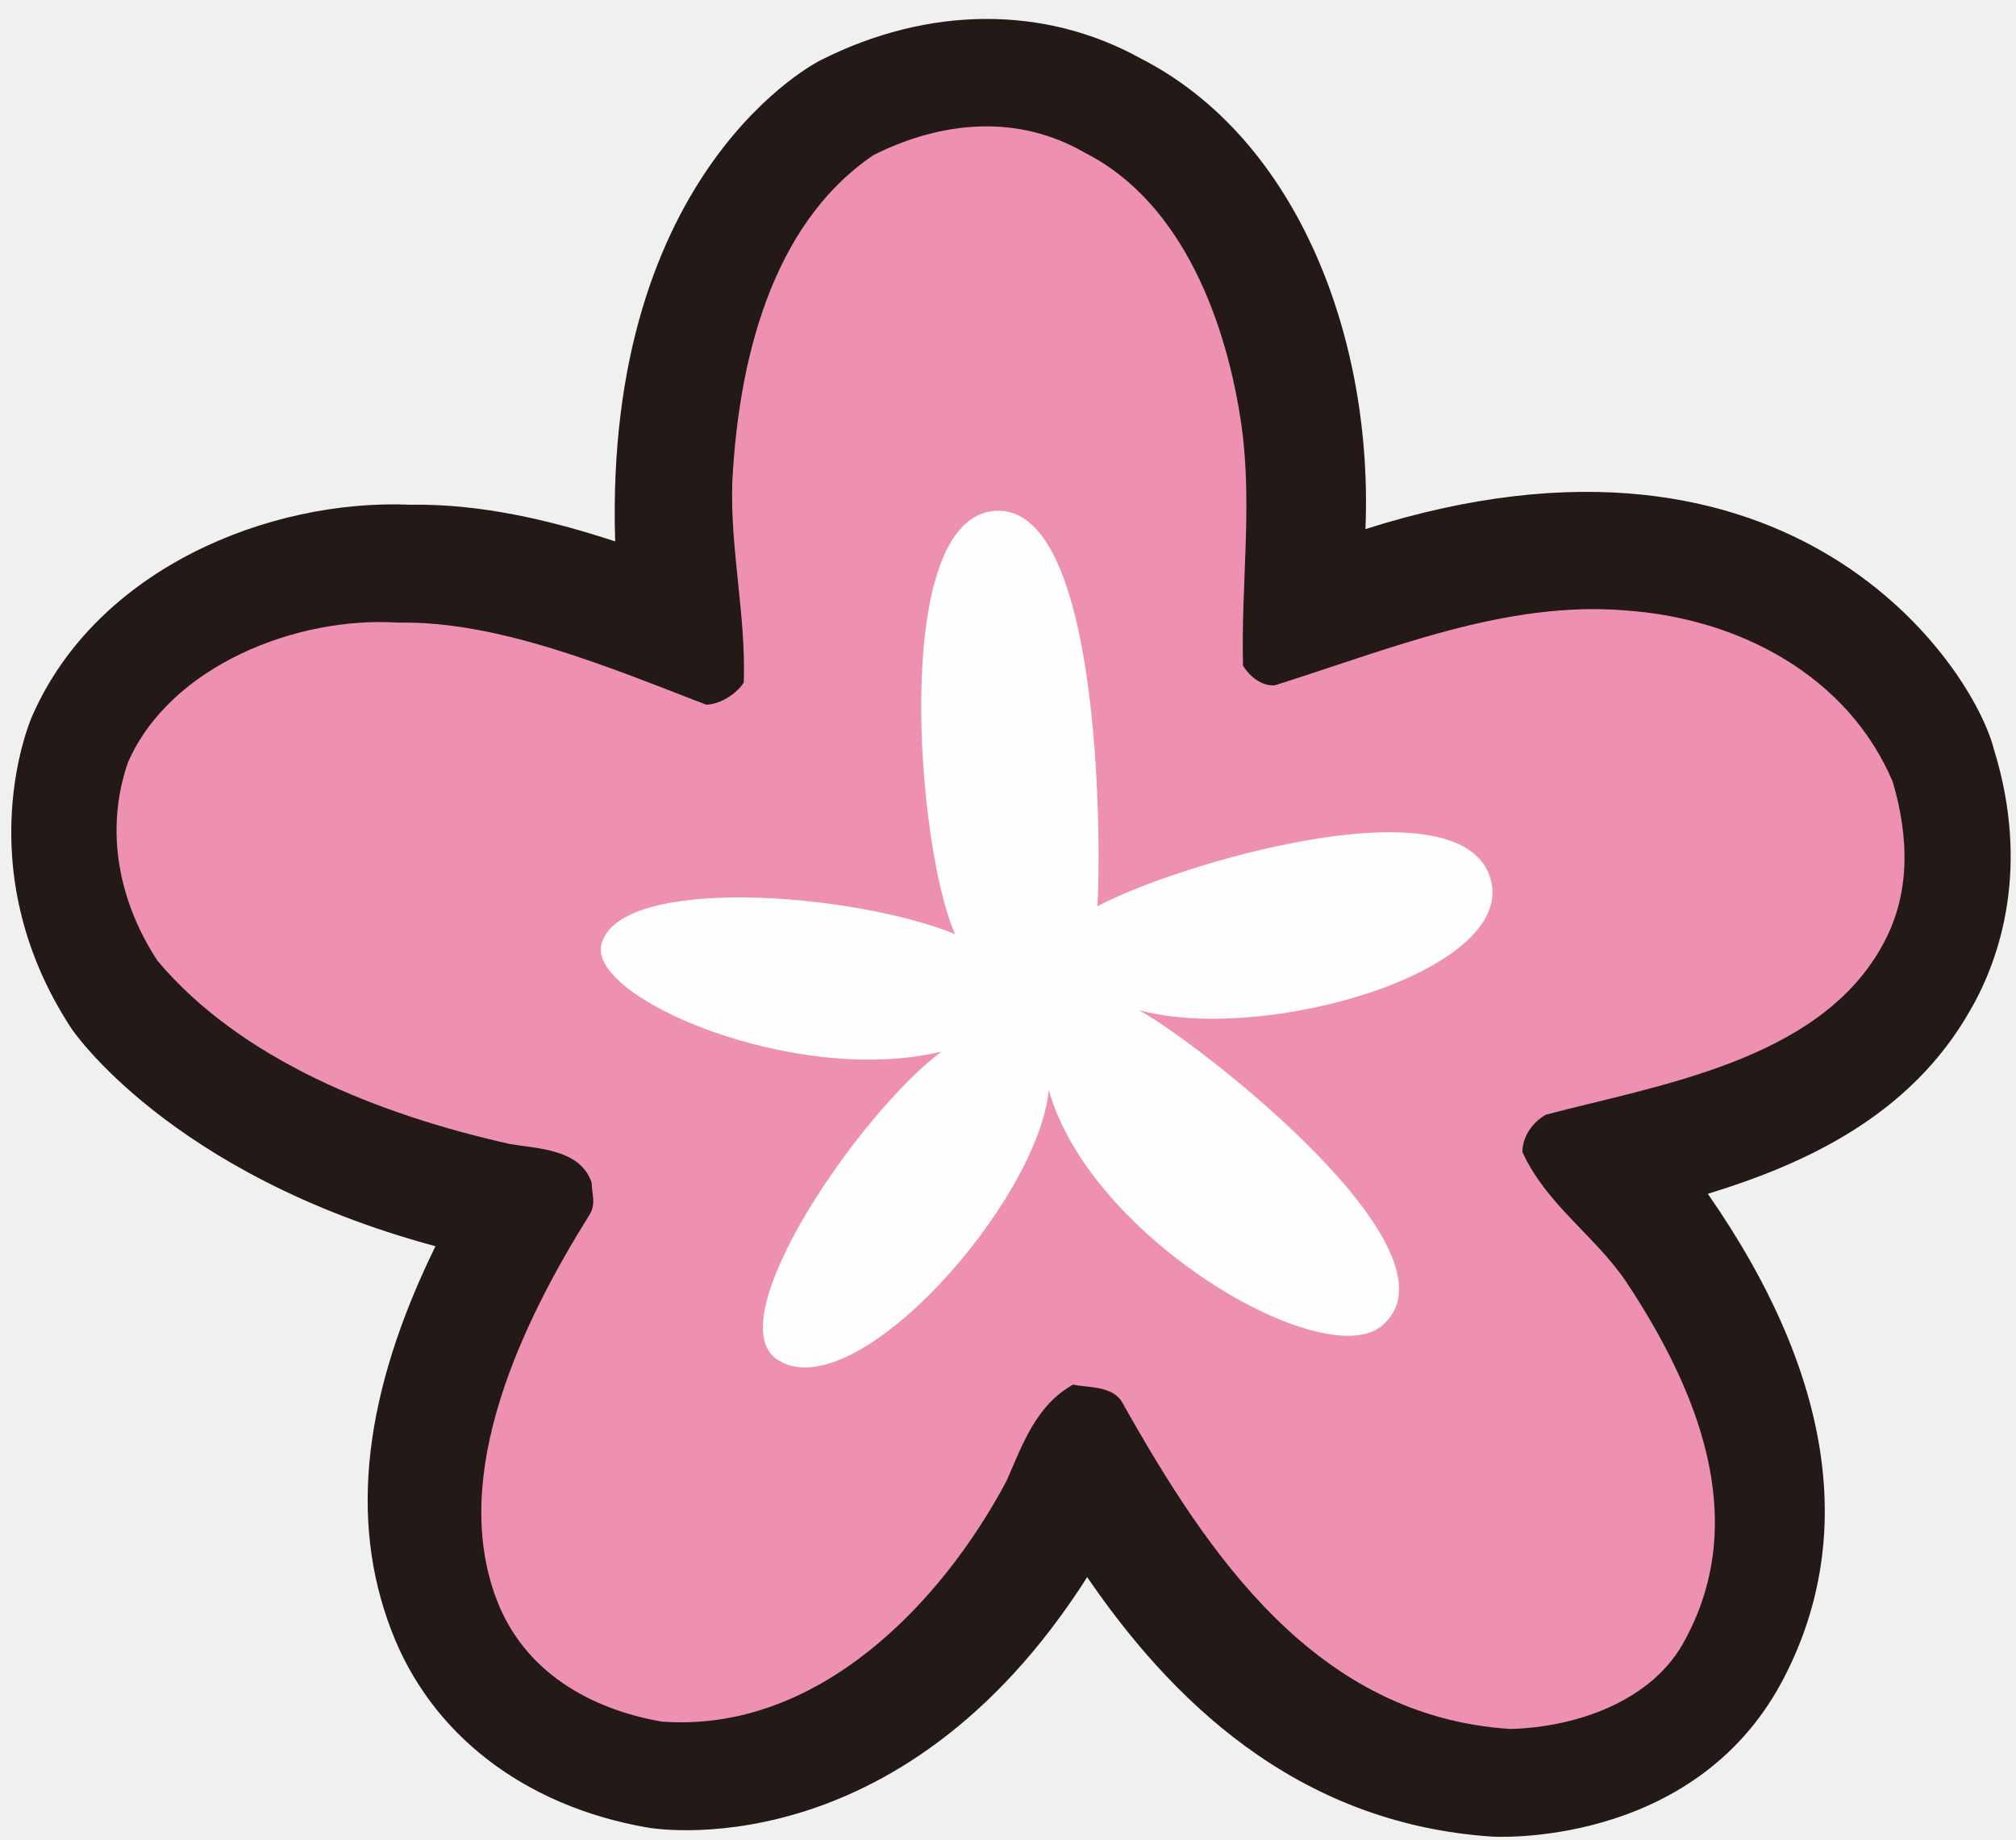
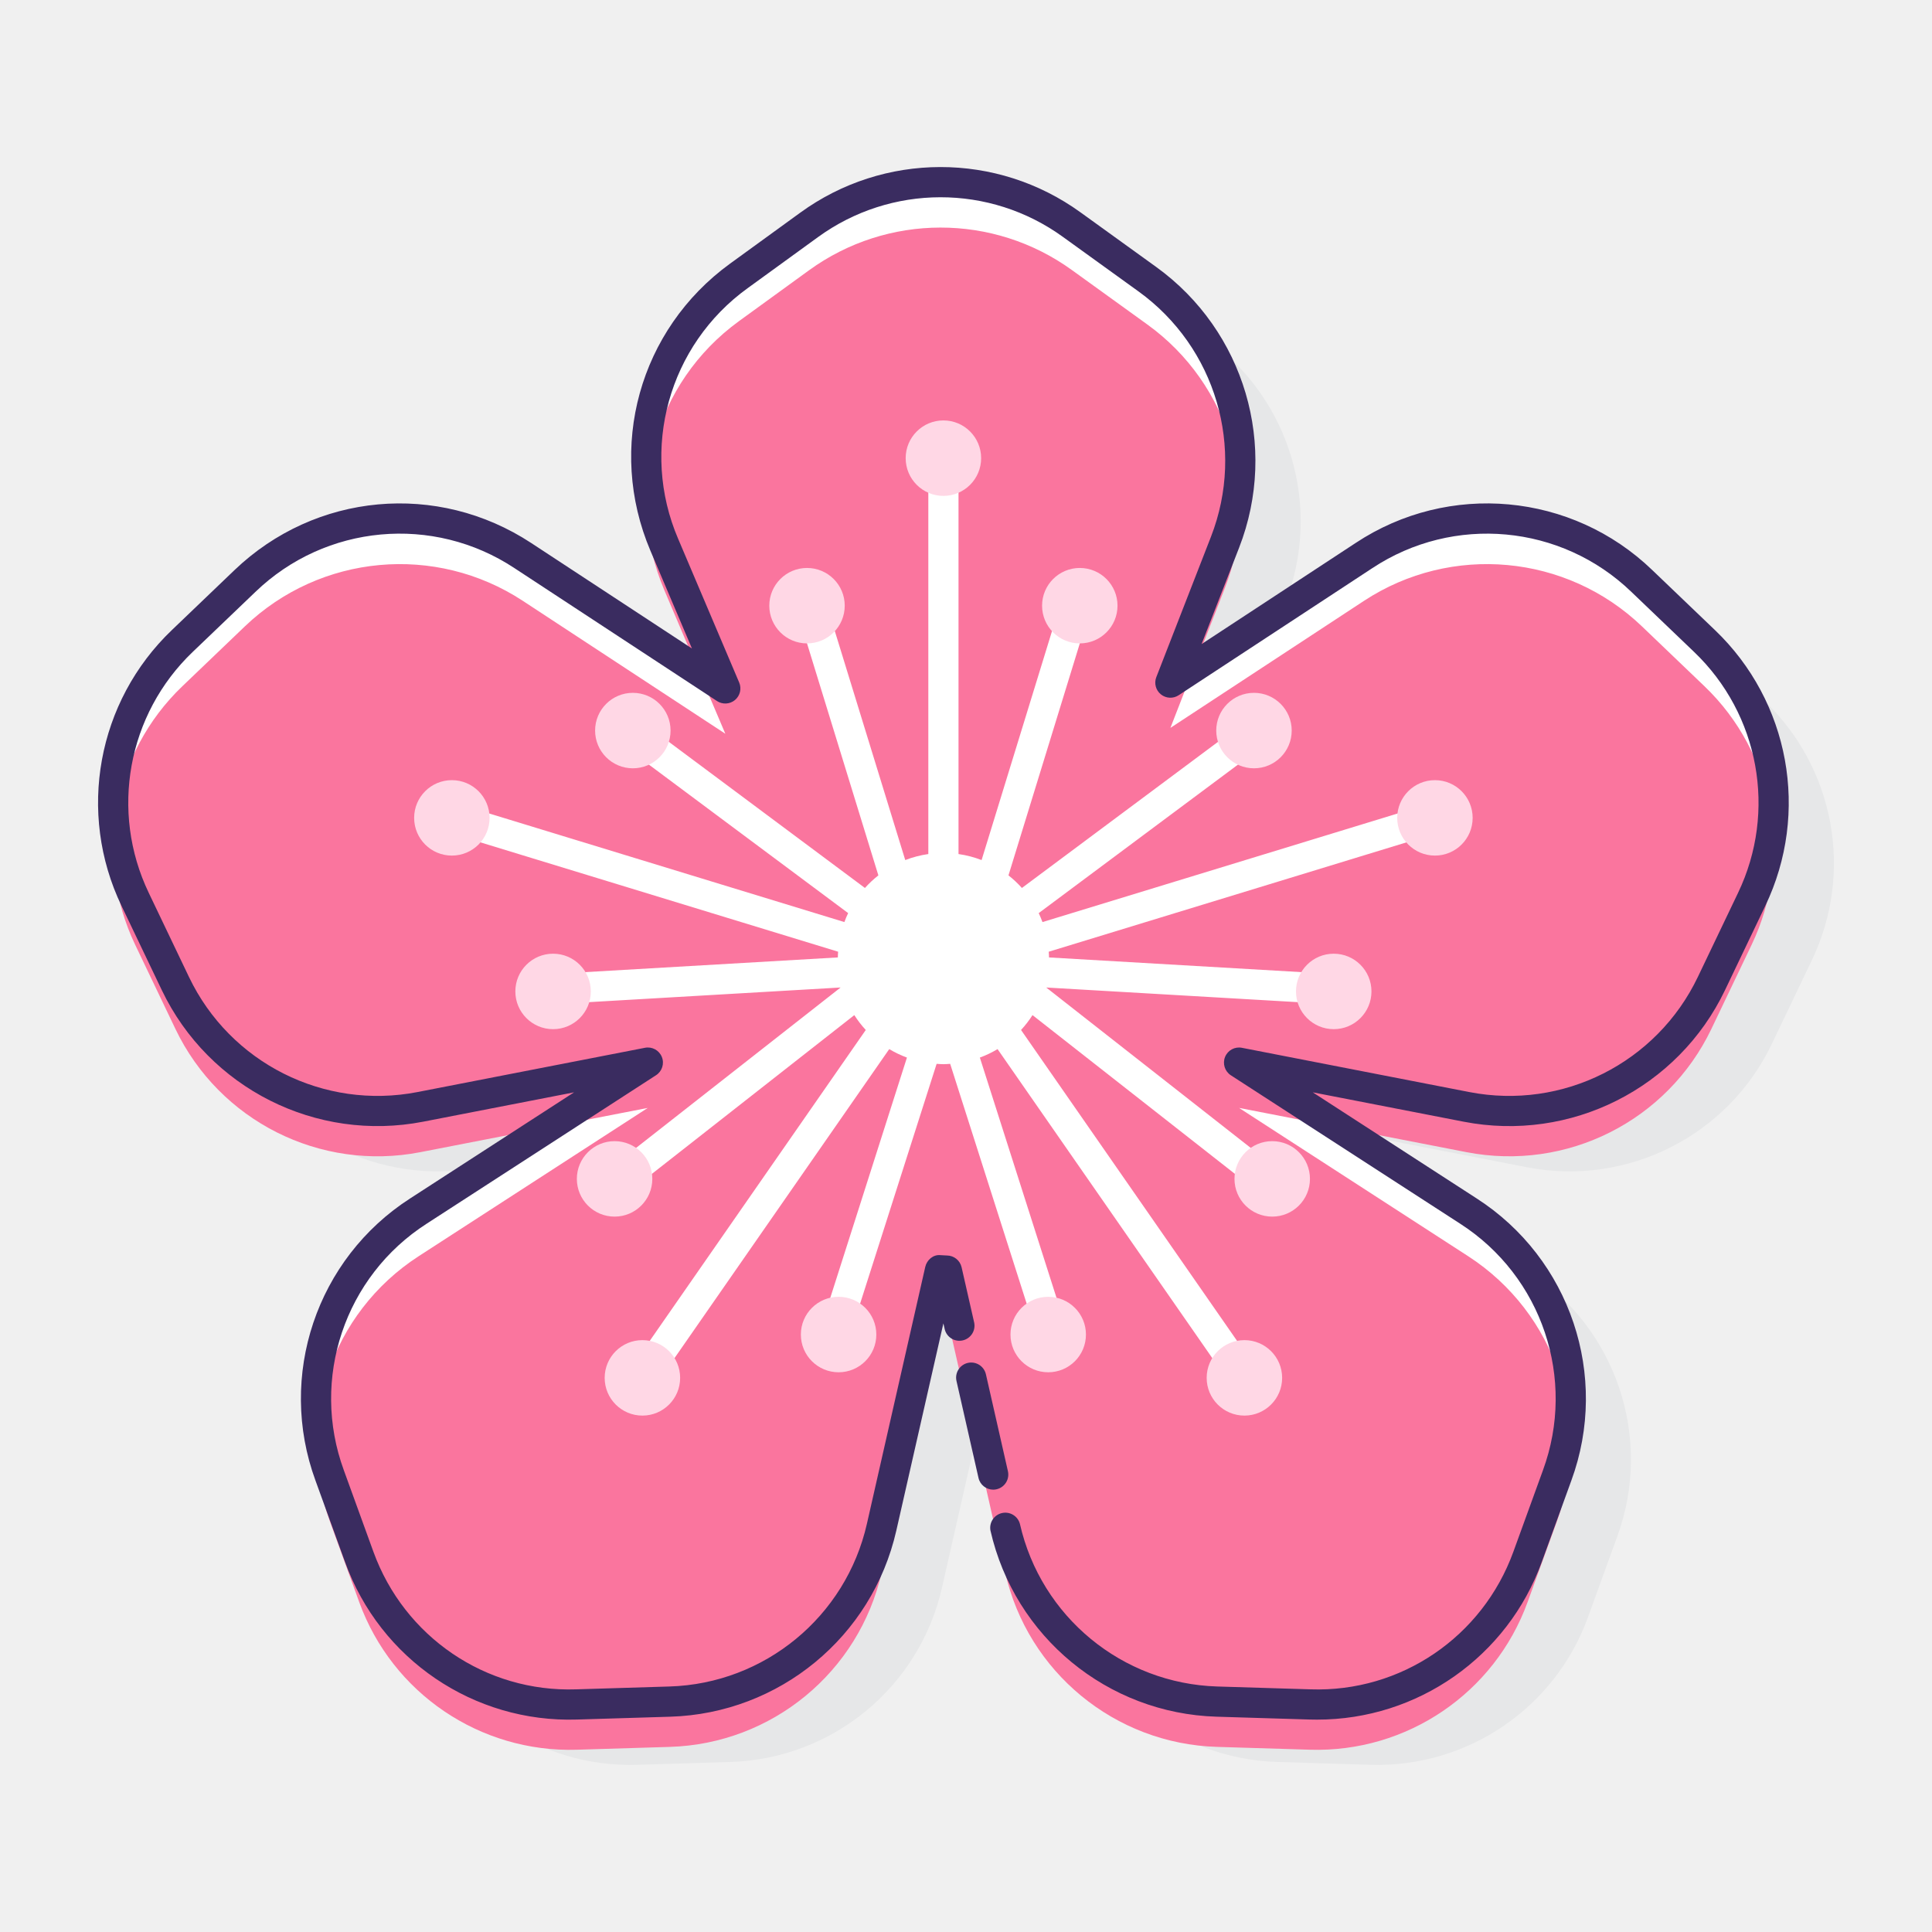
- <svg xmlns="http://www.w3.org/2000/svg" t="1693233066120" class="icon" viewBox="0 0 1122 1024" version="1.1" p-id="1701" width="219.141" height="200">
-   <path d="M950.49 664.478c54.86-16.765 113.239-43.901 146.279-102.607 16.82-29.053 33.051-79.73 12.963-144.689-11.438-45.557-111.3-198.427-349.805-122.684 4.39-105.123-37.104-217.044-125.135-261.991C581.392 2.919 516.706 3.181 456.595 33.574c0 0-120.614 59.577-114.23 267.765-36.505-11.961-74.937-21.003-114.034-20.404-78.26-3.333-174.538 35.372-210.508 117.825 0 0-37.234 83.38 21.94 173.753 0 0 54.196 81.19 202.599 121.148-40.023 81.724-48.15 152.14-24.674 213.515 21.951 58.052 73.946 98.086 142.63 110.047 0 0 139.493 26.068 244.747-139.373 45.089 65.83 114.634 137.118 225.476 144.428 0 0 111.169 6.983 161.117-86.103 41.287-77.41 30.11-169.102-41.178-271.709" fill="#231916" p-id="1702" />
-   <path d="M691.015 237.317c6.122 44.152-0.403 88.707 0.795 133.12 3.66 6.253 10.567 11.569 17.626 11.035 63.63-20.012 128.654-47.278 195.214-41.69 63.902 4.39 124.002 36.908 148.741 95.352 8.976 30.393 10.436 63.237-6.514 92.432-35.579 62.965-124.144 76.408-186.575 92.89-7.31 4.259-12.963 12.037-13.029 20.752 13.356 29.119 39.696 46.015 57.311 71.549 40.492 60.906 69.414 132.521 33.574 199.353-17.887 34.838-60.972 49.272-97.541 50.263-107.912-6.972-168.023-96.212-216.358-182.326-5.654-8.846-18.879-7.517-26.994-9.369-20.611 11.438-28.127 33.236-37.104 53.651-36.374 68.423-105.254 140.375-191.891 133.926-39.631-6.917-76.528-27.528-91.888-67.965-26.602-69.817 14.358-154.254 51.461-213.776 4.249-6.318 1.394-12.31 1.46-18.149-6.188-18.693-29.587-18.955-45.35-21.548-73.401-16.493-149.798-46.875-196.216-101.942-21.809-33.117-29.522-72.878-16.558-110.439 23.683-54.261 94.687-81.528 150.147-77.868 56.048-1.198 118.283 25.132 171.749 45.677 7.843-0.261 16.754-5.991 20.872-12.299 1.264-37.703-7.647-73.946-6.384-111.714 3.388-66.233 21.275-143.099 78.597-181.923 37.964-19.02 80.319-23.007 117.76-1.198 54.904 27.79 79.12 95.82 87.094 152.206" fill="#EE90B2" p-id="1703" />
-   <path d="M531.576 519.92C510.366 473.437 494.875 286.121 554.845 284.323c59.85-1.928 57.845 197.033 55.862 220.16 42.616-23.127 198.939-69.61 218.156-17.408 19.347 52.061-123.479 94.557-194.887 75.199 34.707 19.347 183.383 135.19 135.103 175.681-32.049 26.929-162.162-48.27-185.377-131.268-5.774 61.778-107.041 177.283-150.528 150.484-34.772-21.014 44.413-136.976 90.755-171.825-81.114 19.489-196.739-29.718-189.222-59.708 9.63-38.563 138.894-29.13 196.869-5.719" fill="#FEFEFE" p-id="1704" />
+ <svg xmlns="http://www.w3.org/2000/svg" t="1720431189780" class="icon" viewBox="0 0 1024 1024" version="1.1" p-id="12729" width="200" height="200">
+   <path d="M935.392 371.712l-33.144-31.736a118.776 118.776 0 0 0-147.312-13.512l-102.6 67.336 28.968-74.4A118.76 118.76 0 0 0 640.128 180l-40.08-28.928a118.768 118.768 0 0 0-139.272 0.2l-37.136 26.96a118.76 118.76 0 0 0-39.536 142.544l32.336 76.128-107.328-70.44a118.776 118.776 0 0 0-147.312 13.512l-33.144 31.736a118.776 118.776 0 0 0-25.008 137.016l21.32 44.592a118.768 118.768 0 0 0 129.84 65.352l120.52-23.448-121.456 78.616a118.76 118.76 0 0 0-47.104 140.224l15.656 43.136a118.776 118.776 0 0 0 115.256 78.192l49.4-1.504a118.768 118.768 0 0 0 112.2-92.408l30.944-136.24c1.224 0.04 2.424 0.184 3.656 0.184l30.904 136.048a118.768 118.768 0 0 0 112.2 92.408l49.4 1.504a118.768 118.768 0 0 0 115.256-78.192l15.656-43.136a118.76 118.76 0 0 0-47.104-140.224l-121.456-78.616 120.52 23.448a118.776 118.776 0 0 0 129.84-65.352l21.32-44.592a118.8 118.8 0 0 0-25.024-137.008z" fill="#E6E7E8" p-id="12730" />
+   <path d="M903.392 339.712l-33.144-31.736a118.776 118.776 0 0 0-147.312-13.512l-102.6 67.336 28.968-74.4A118.76 118.76 0 0 0 608.128 148l-40.08-28.928a118.768 118.768 0 0 0-139.272 0.2l-37.136 26.96a118.76 118.76 0 0 0-39.536 142.544l32.336 76.128-107.328-70.44a118.776 118.776 0 0 0-147.312 13.512l-33.144 31.736a118.776 118.776 0 0 0-25.016 137.016l21.32 44.592a118.768 118.768 0 0 0 129.84 65.352l120.52-23.448-121.456 78.616a118.76 118.76 0 0 0-47.104 140.224l15.656 43.136a118.776 118.776 0 0 0 115.256 78.192l49.4-1.504a118.768 118.768 0 0 0 112.2-92.408l30.944-136.24c1.224 0.04 2.424 0.184 3.656 0.184l30.904 136.048a118.768 118.768 0 0 0 112.2 92.408l49.4 1.504a118.768 118.768 0 0 0 115.256-78.192l15.656-43.136a118.76 118.76 0 0 0-47.104-140.224l-121.456-78.616 120.52 23.448a118.776 118.776 0 0 0 129.84-65.352l21.32-44.592a118.776 118.776 0 0 0-25.016-137.008z" fill="#FFFFFF" p-id="12731" />
+   <path d="M903.392 363.712l-33.144-31.736a118.776 118.776 0 0 0-147.312-13.512l-102.6 67.336 28.968-74.4A118.76 118.76 0 0 0 608.128 172l-40.08-28.928a118.768 118.768 0 0 0-139.272 0.2l-37.136 26.96a118.76 118.76 0 0 0-39.536 142.544l32.336 76.128-107.328-70.44a118.776 118.776 0 0 0-147.312 13.512l-33.144 31.736a118.776 118.776 0 0 0-25.016 137.016l21.32 44.592a118.768 118.768 0 0 0 129.84 65.352l120.52-23.448-121.456 78.616a118.76 118.76 0 0 0-47.104 140.224l15.656 43.136a118.776 118.776 0 0 0 115.256 78.192l49.4-1.504a118.768 118.768 0 0 0 112.2-92.408l30.944-136.24c1.224 0.04 2.424 0.184 3.656 0.184l30.904 136.048a118.768 118.768 0 0 0 112.2 92.408l49.4 1.504a118.768 118.768 0 0 0 115.256-78.192l15.656-43.136a118.76 118.76 0 0 0-47.104-140.224l-121.456-78.616 120.52 23.448a118.776 118.776 0 0 0 129.84-65.352l21.32-44.592a118.776 118.776 0 0 0-25.016-137.008z" fill="#FA759E" p-id="12732" />
+   <path d="M698.056 911.44c-1.312 0-2.608-0.016-3.92-0.056l-49.4-1.504a126.792 126.792 0 0 1-119.768-98.632 8.008 8.008 0 0 1 15.608-3.544 110.736 110.736 0 0 0 104.64 86.176l49.4 1.504c47.936 1.632 91.136-27.832 107.496-72.912l15.664-43.144a110.256 110.256 0 0 0-43.928-130.784l-121.464-78.616a8.024 8.024 0 0 1-3.08-9.712 7.96 7.96 0 0 1 8.952-4.856l120.52 23.456a110.8 110.8 0 0 0 121.088-60.952l21.32-44.592a110.576 110.576 0 0 0-23.328-127.784l-33.152-31.736a110.24 110.24 0 0 0-137.384-12.6L624.72 368.488a8 8 0 0 1-11.848-9.6l28.968-74.408a110.784 110.784 0 0 0-38.4-130.008l-40.08-28.92a110.536 110.536 0 0 0-129.896 0.184l-37.136 26.96a110.256 110.256 0 0 0-36.872 132.944l32.336 76.128a8 8 0 0 1-11.752 9.808L272.72 301.152a110.232 110.232 0 0 0-137.384 12.6l-33.152 31.736a110.568 110.568 0 0 0-23.32 127.784l21.32 44.592a110.8 110.8 0 0 0 121.088 60.952l120.512-23.456a7.984 7.984 0 0 1 5.872 14.568l-121.456 78.616a110.24 110.24 0 0 0-43.936 130.784l15.656 43.144c16.36 45.072 59.512 74.56 107.496 72.912l49.4-1.504a110.768 110.768 0 0 0 104.648-86.176l30.944-136.232c0.848-3.736 4.28-6.632 8.056-6.216l1.872 0.104c0.52 0.032 1.048 0.08 1.576 0.08a8 8 0 0 1 7.752 6.224l6.704 29.48a8.008 8.008 0 0 1-15.608 3.544l-0.744-3.272-24.952 109.84a126.776 126.776 0 0 1-119.76 98.632l-49.4 1.504a126.384 126.384 0 0 1-123.016-83.464l-15.656-43.144a126.168 126.168 0 0 1 50.28-149.672l86.752-56.152-79.936 15.552a126.8 126.8 0 0 1-138.584-69.752l-21.32-44.592a126.552 126.552 0 0 1 26.688-146.24l33.152-31.744c42.912-41.088 107.568-47 157.232-14.416l85.248 55.944-22.008-51.824c-23.224-54.672-5.872-117.24 42.2-152.152l37.136-26.96a126.52 126.52 0 0 1 148.656-0.2l40.08 28.92a126.768 126.768 0 0 1 43.944 148.792l-19.88 51.08 81.672-53.6a126.176 126.176 0 0 1 157.224 14.416l33.152 31.736a126.544 126.544 0 0 1 26.704 146.248l-21.32 44.592a126.744 126.744 0 0 1-138.584 69.752l-79.936-15.552 86.752 56.152a126.192 126.192 0 0 1 50.288 149.672l-15.664 43.144a126.528 126.528 0 0 1-119.104 83.512z" fill="#3A2C60" p-id="12733" />
+   <path d="M526.424 789.552c-3.648 0-6.952-2.512-7.8-6.224l-11.64-51.256a8 8 0 1 1 15.6-3.544l11.64 51.256a8.008 8.008 0 0 1-7.8 9.768z" fill="#3A2C60" p-id="12734" />
+   <path d="M752.896 435.832a7.992 7.992 0 0 0-9.984-5.312L552.536 488.72a56.688 56.688 0 0 0-2-4.752l106.936-79.688a8 8 0 0 0-9.56-12.824L541.632 470.64a56.16 56.16 0 0 0-7.12-6.672l38.768-126.056a8 8 0 0 0-15.296-4.704l-37.72 122.648a55.344 55.344 0 0 0-12.232-3.192V258.832a8 8 0 1 0-16 0v193.832a55.232 55.232 0 0 0-12.232 3.192L442.08 333.208a8 8 0 0 0-15.296 4.704l38.768 126.056a56.2 56.2 0 0 0-7.12 6.672L352.16 391.448a8 8 0 1 0-9.56 12.824l106.936 79.688a54.136 54.136 0 0 0-2 4.752l-190.376-58.2a8 8 0 0 0-4.68 15.296l191.744 58.616c-0.064 1.008-0.144 2.008-0.152 3.032l-135.52 7.888a8 8 0 1 0 0.936 15.968l136.056-7.92-110.952 87.016a8 8 0 1 0 9.88 12.592L452.8 538.032c1.792 2.808 3.824 5.44 6.072 7.88L343.048 712.592a8 8 0 0 0 13.136 9.128l115.128-165.672c2.968 1.776 6.104 3.28 9.384 4.488l-41.04 128.624a8.008 8.008 0 0 0 7.624 10.432 8 8 0 0 0 7.616-5.568l41.536-130.168c1.192 0.08 2.376 0.184 3.592 0.184 1.208 0 2.392-0.104 3.584-0.184l41.528 130.168a8 8 0 1 0 15.248-4.864l-41.04-128.624a55.28 55.28 0 0 0 9.384-4.488l115.128 165.672a7.984 7.984 0 0 0 11.128 2.008 8 8 0 0 0 2.008-11.136L541.176 545.912c2.248-2.44 4.288-5.072 6.072-7.88l108.328 84.968a8 8 0 0 0 9.872-12.592L554.528 523.4l136.056 7.92 0.472 0.016a8 8 0 0 0 0.456-15.984L556 507.464c-0.008-1.024-0.088-2.024-0.152-3.032l191.744-58.616a7.992 7.992 0 0 0 5.304-9.984z" fill="#FFFFFF" p-id="12735" />
+   <path d="M293.144 525.48m-20 0a20 20 0 1 0 40 0 20 20 0 1 0-40 0Z" fill="#FFD7E5" p-id="12736" />
+   <path d="M239.496 433.488m-19.992 0a19.992 19.992 0 1 0 39.984 0 19.992 19.992 0 1 0-39.984 0Z" fill="#FFD7E5" p-id="12737" />
+   <path d="M335.416 387.216m-20 0a20 20 0 1 0 40 0 20 20 0 1 0-40 0Z" fill="#FFD7E5" p-id="12738" />
+   <path d="M760.544 433.488m-19.992 0a19.992 19.992 0 1 0 39.984 0 19.992 19.992 0 1 0-39.984 0Z" fill="#FFD7E5" p-id="12739" />
+   <path d="M664.632 387.216m-20 0a20 20 0 1 0 40 0 20 20 0 1 0-40 0Z" fill="#FFD7E5" p-id="12740" />
+   <path d="M706.904 525.48m-20 0a20 20 0 1 0 40 0 20 20 0 1 0-40 0Z" fill="#FFD7E5" p-id="12741" />
+   <path d="M500.024 242.832m-20 0a20 20 0 1 0 40 0 20 20 0 1 0-40 0Z" fill="#FFD7E5" p-id="12742" />
+   <path d="M427.736 321.024m-19.992 0a19.992 19.992 0 1 0 39.984 0 19.992 19.992 0 1 0-39.984 0Z" fill="#FFD7E5" p-id="12743" />
+   <path d="M572.312 321.024m-19.992 0a19.992 19.992 0 1 0 39.984 0 19.992 19.992 0 1 0-39.984 0Z" fill="#FFD7E5" p-id="12744" />
+   <path d="M659.56 730.296m-20 0a20 20 0 1 0 40 0 20 20 0 1 0-40 0Z" fill="#FFD7E5" p-id="12745" />
+   <path d="M674.304 624.832m-20 0a20 20 0 1 0 40 0 20 20 0 1 0-40 0Z" fill="#FFD7E5" p-id="12746" />
+   <path d="M555.576 707.336m-20 0a20 20 0 1 0 40 0 20 20 0 1 0-40 0Z" fill="#FFD7E5" p-id="12747" />
+   <path d="M340.488 730.296m-20 0a20 20 0 1 0 40 0 20 20 0 1 0-40 0Z" fill="#FFD7E5" p-id="12748" />
+   <path d="M325.744 624.832m-20 0a20 20 0 1 0 40 0 20 20 0 1 0-40 0Z" fill="#FFD7E5" p-id="12749" />
+   <path d="M444.472 707.336m-20 0a20 20 0 1 0 40 0 20 20 0 1 0-40 0Z" fill="#FFD7E5" p-id="12750" />
</svg>
